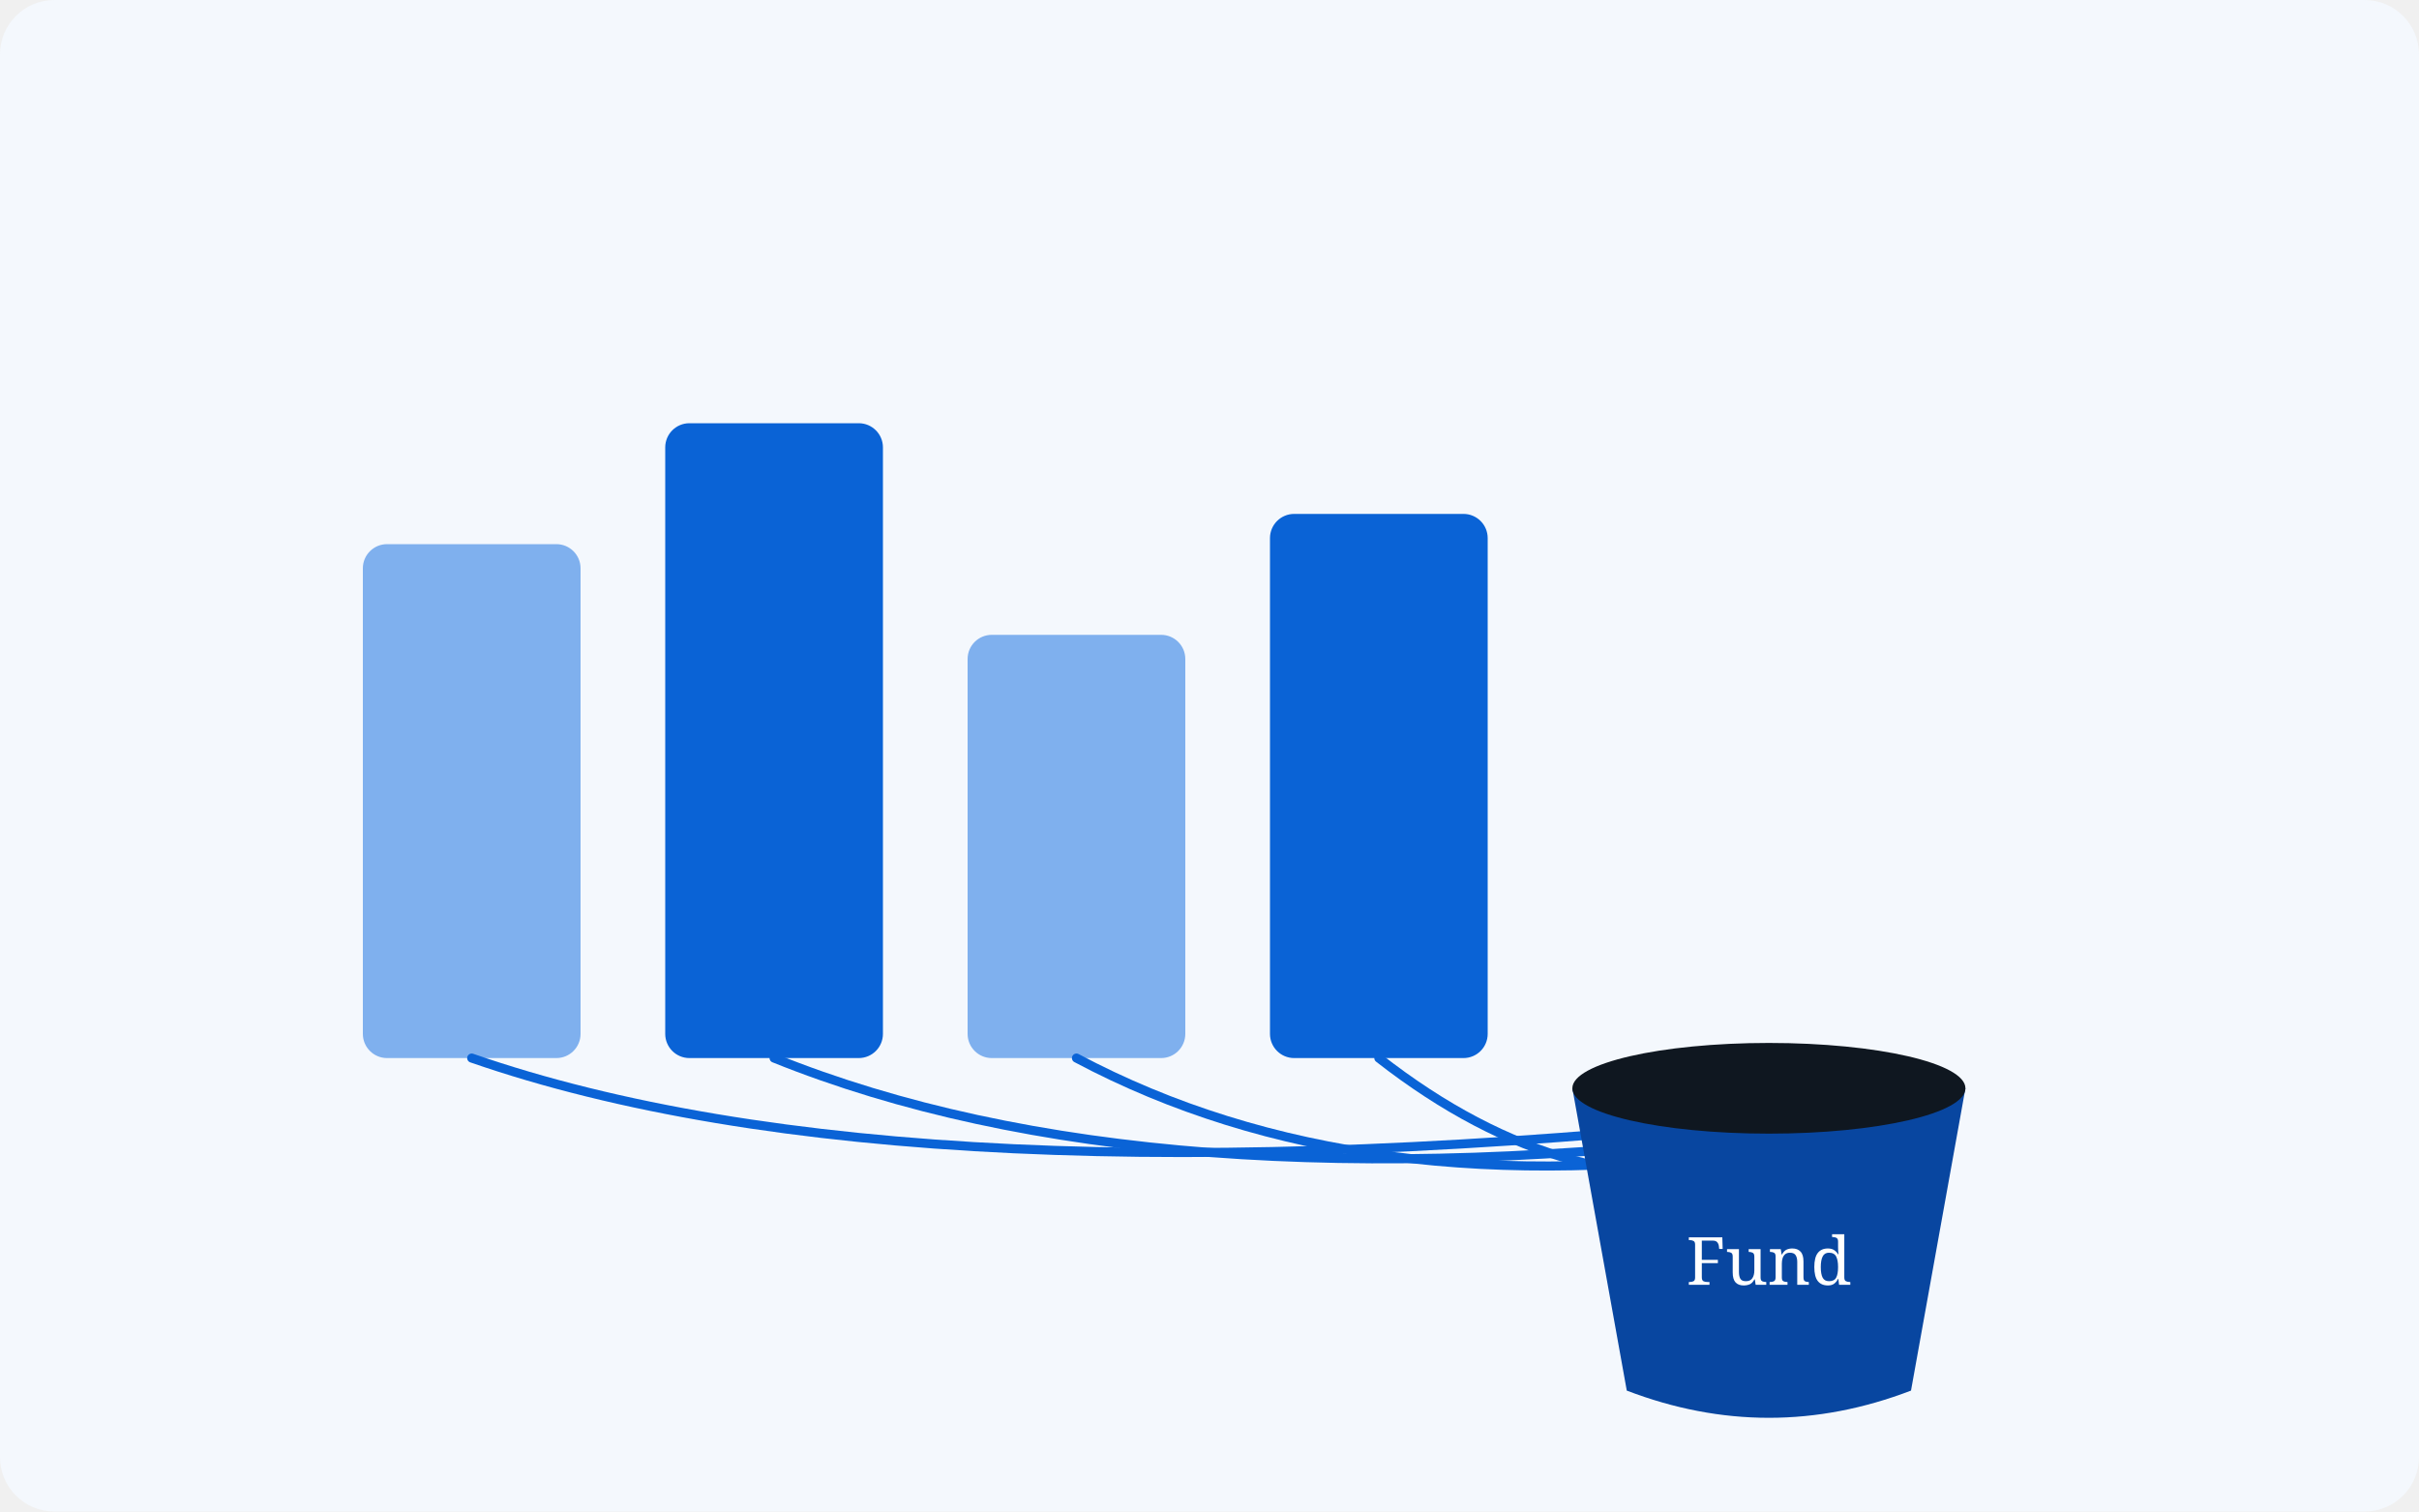
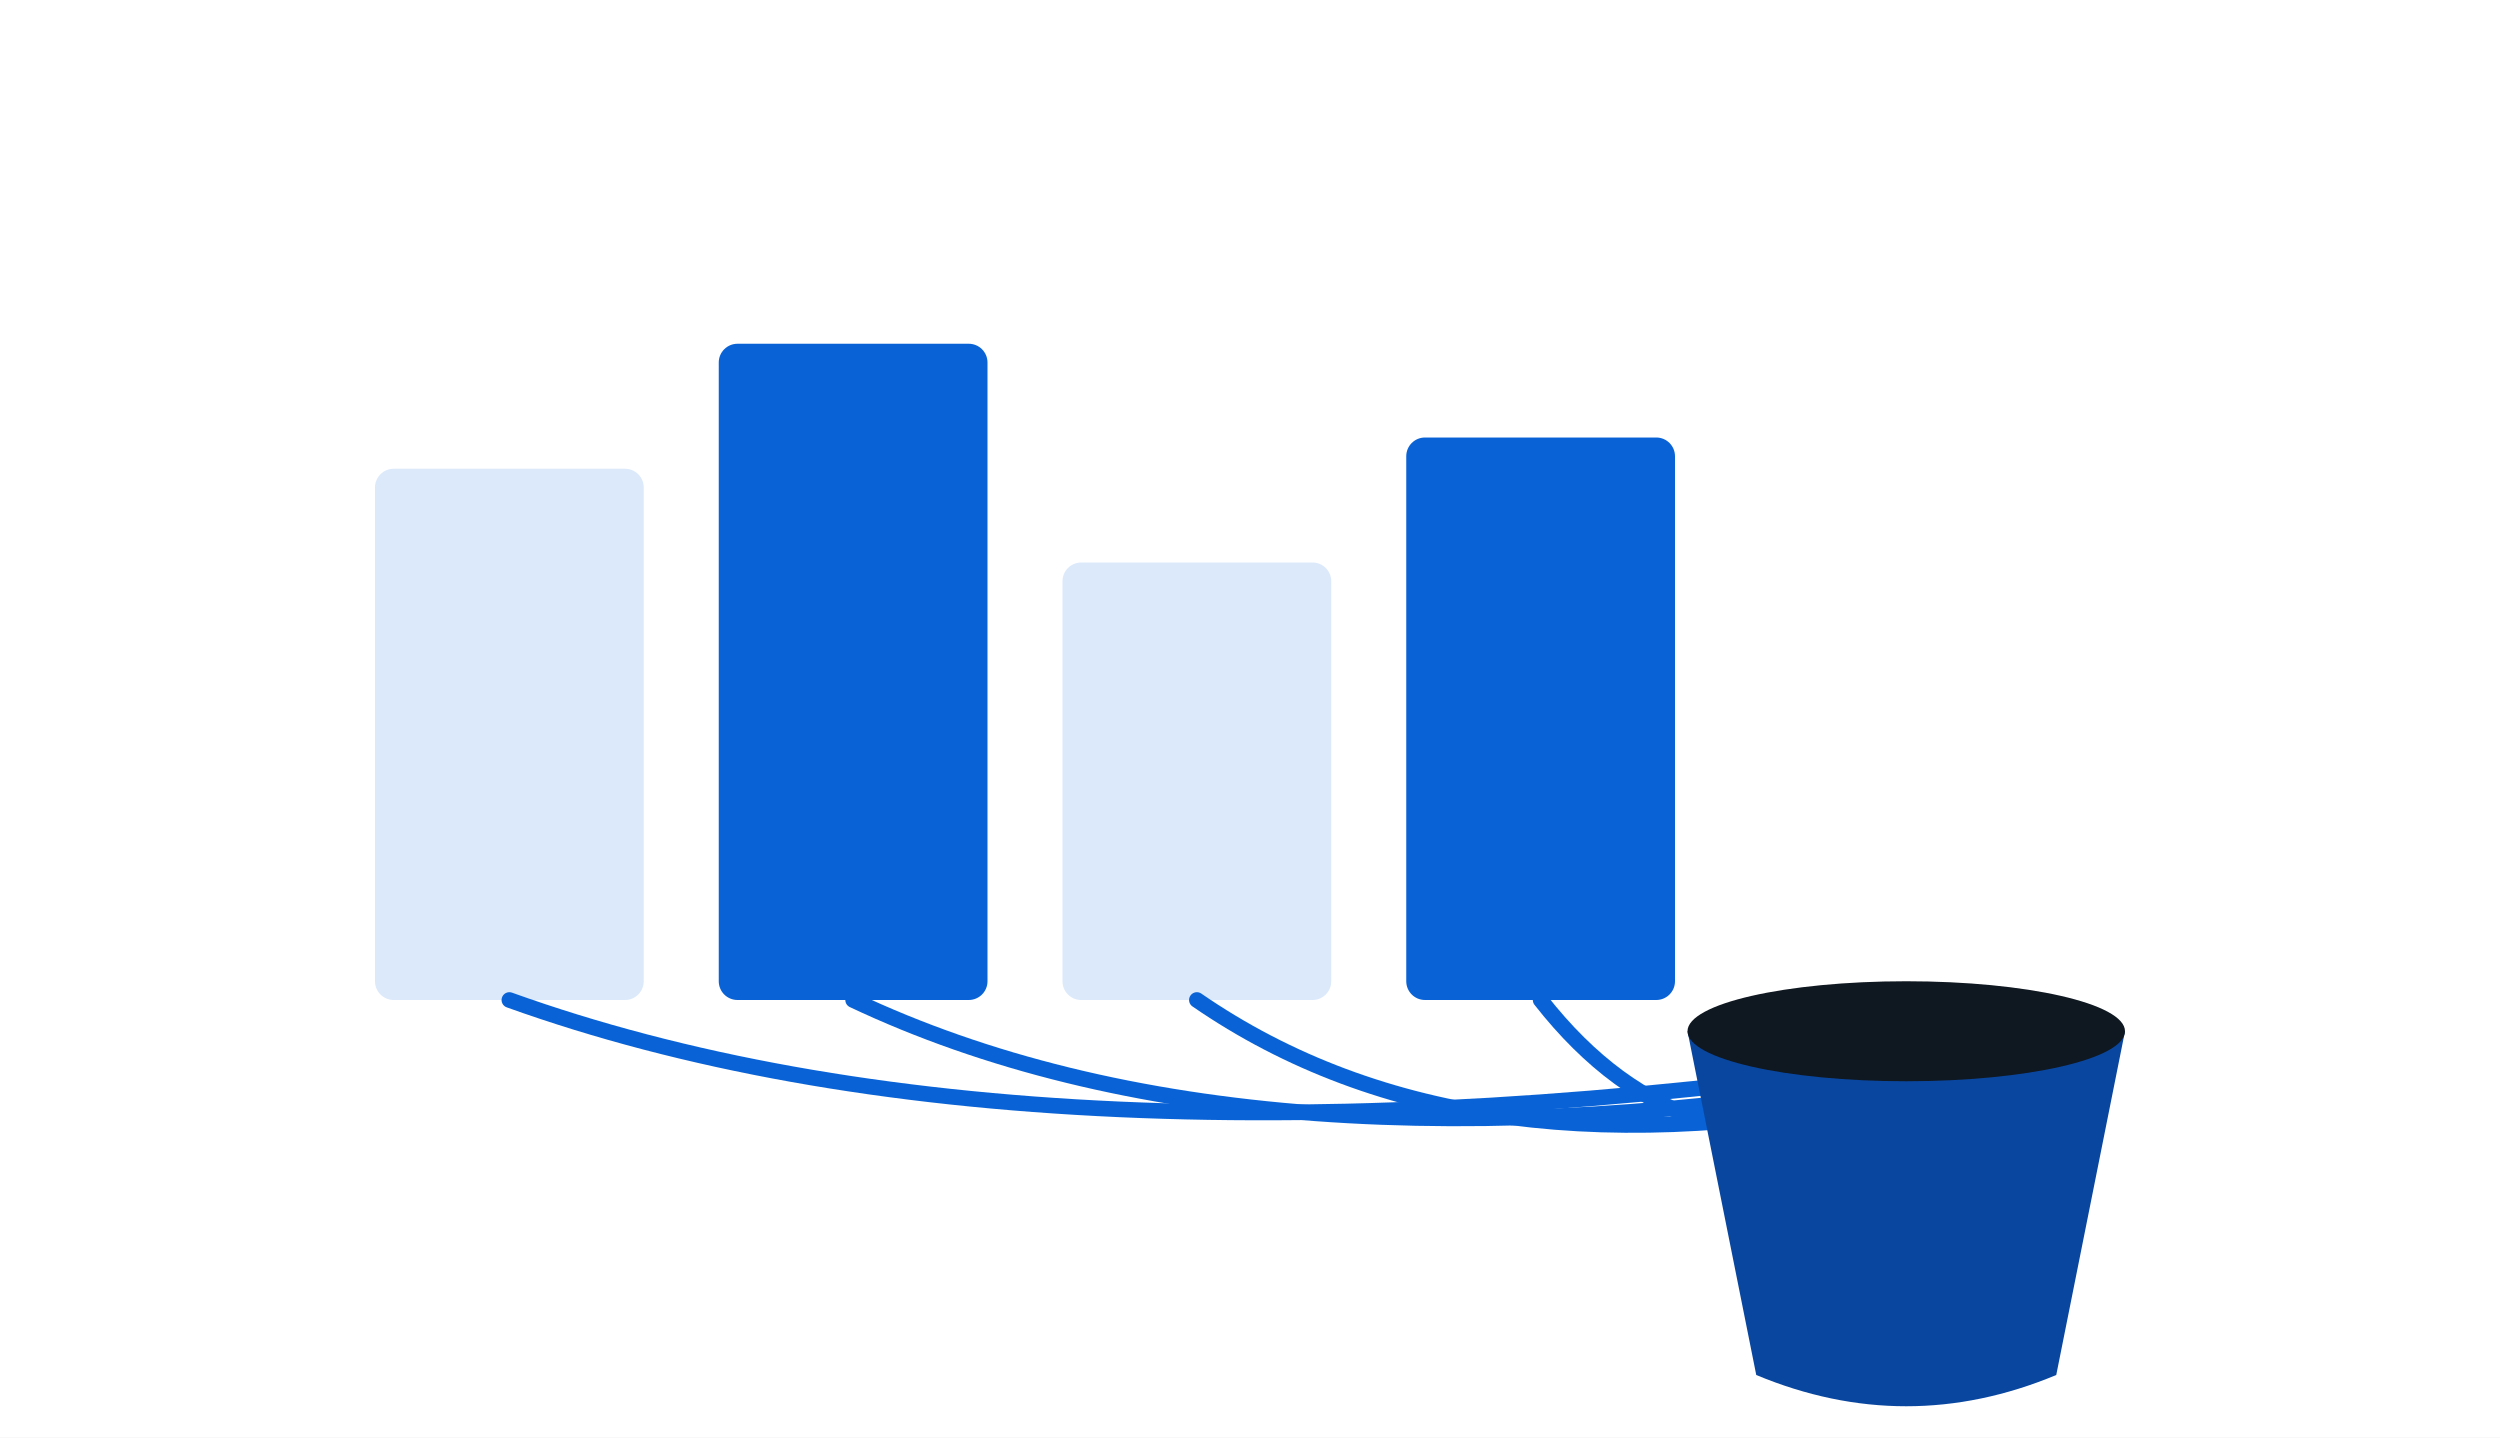
- <svg xmlns="http://www.w3.org/2000/svg" viewBox="0 0 800 500" role="img" aria-label="4つの器を束ねる投資構造">
-   <rect width="800" height="500" rx="18" fill="#f4f8fd" />
-   <rect x="120" y="180" width="72" height="170" rx="8" fill="#7fb0ee" />
-   <rect x="220" y="140" width="72" height="210" rx="8" fill="#0a63d6" />
-   <rect x="320" y="210" width="72" height="140" rx="8" fill="#7fb0ee" />
-   <rect x="420" y="170" width="72" height="180" rx="8" fill="#0a63d6" />
-   <g fill="none" stroke="#0a63d6" stroke-width="3" stroke-linecap="round">
-     <path d="M156 350 Q300 400 585 370" />
-     <path d="M256 350 Q380 400 585 375" />
-     <path d="M356 350 Q450 400 585 380" />
-     <path d="M456 350 Q520 400 585 385" />
+ <svg xmlns="http://www.w3.org/2000/svg" viewBox="0 0 800 460" role="img" aria-label="4つの器を束ねる">
+   <rect width="800" height="460" fill="#ffffff" />
+   <rect x="120" y="150" width="86" height="170" rx="6" fill="#dbe9fb" />
+   <rect x="230" y="110" width="86" height="210" rx="6" fill="#0a63d6" />
+   <rect x="340" y="180" width="86" height="140" rx="6" fill="#dbe9fb" />
+   <rect x="450" y="140" width="86" height="180" rx="6" fill="#0a63d6" />
+   <g fill="none" stroke="#0a63d6" stroke-width="5" stroke-linecap="round">
+     <path d="M163 320 Q330 380 610 340" />
+     <path d="M273 320 Q400 380 610 345" />
+     <path d="M383 320 Q470 380 610 350" />
+     <path d="M493 320 Q540 380 610 355" />
  </g>
-   <path d="M520 360 L650 360 L632 460 Q585 478 538 460 Z" fill="#0846a0" />
-   <ellipse cx="585" cy="360" rx="65" ry="15" fill="#0f1720" />
-   <text x="585" y="425" text-anchor="middle" fill="#ffffff" font-family="'Zen Old Mincho',serif" font-size="22">Fund</text>
+   <path d="M540 330 L680 330 L658 440 Q610 460 562 440 Z" fill="#0846a0" />
+   <ellipse cx="610" cy="330" rx="70" ry="16" fill="#0f1720" />
</svg>
